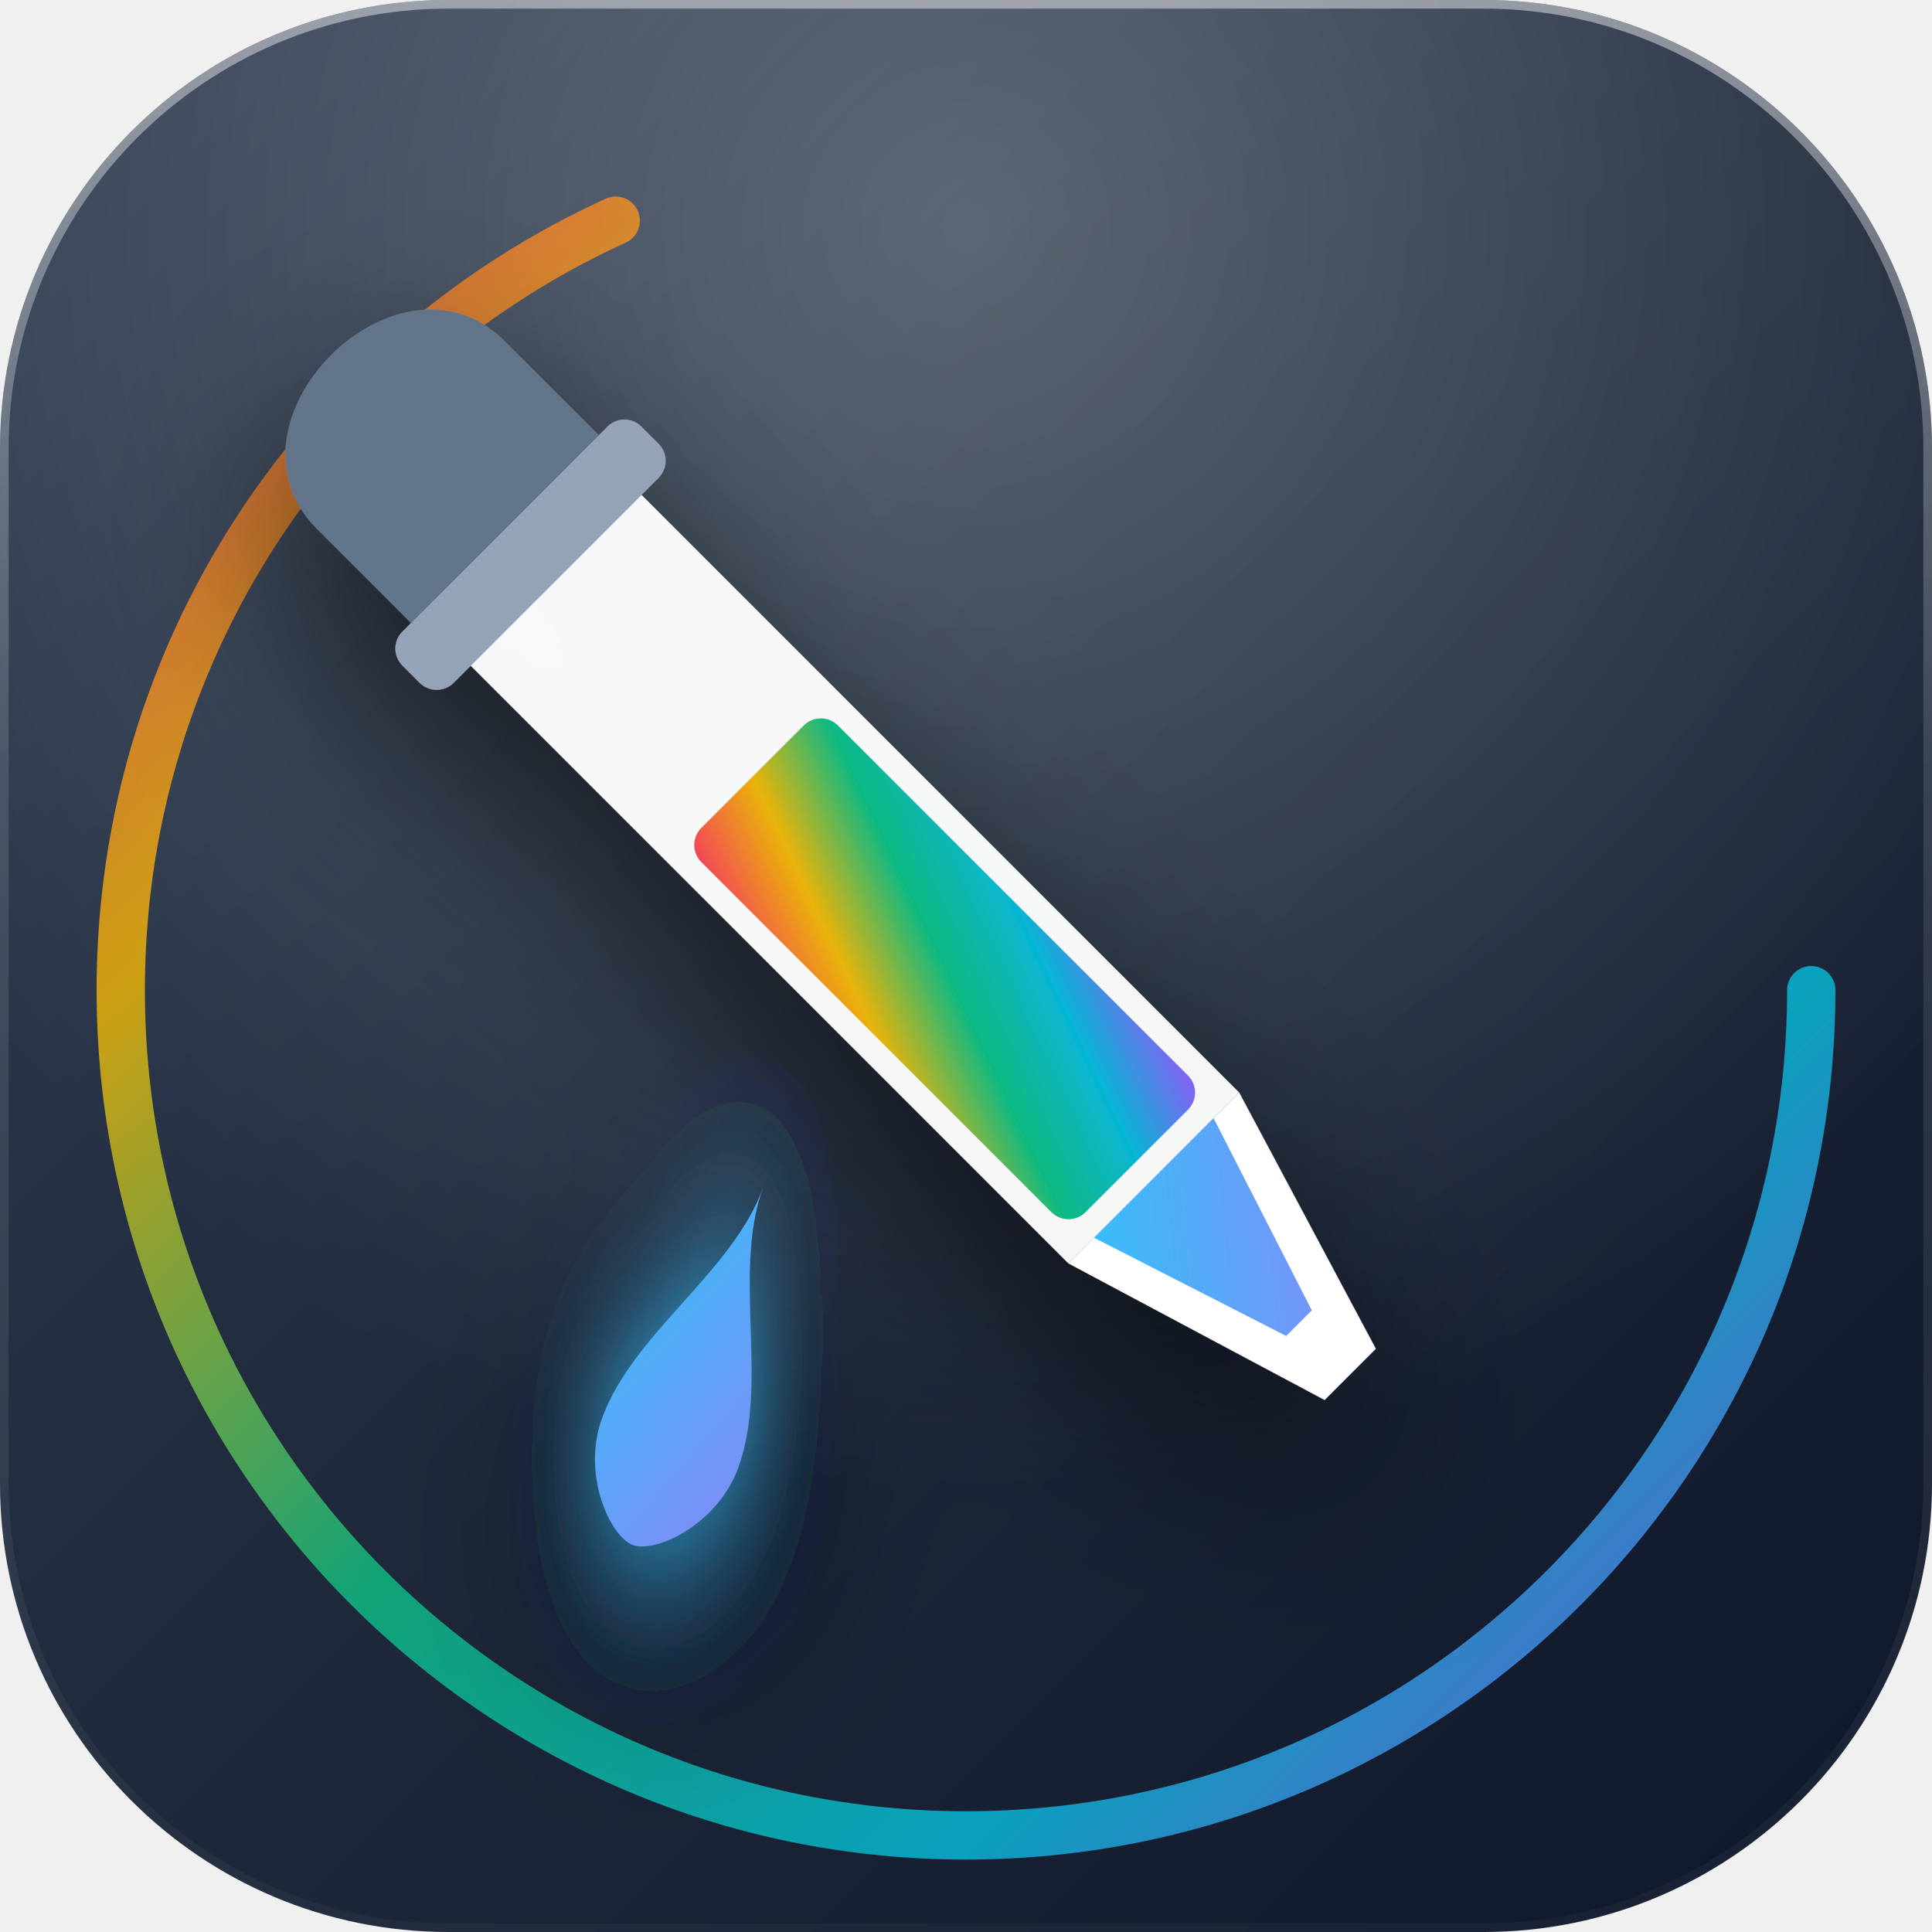
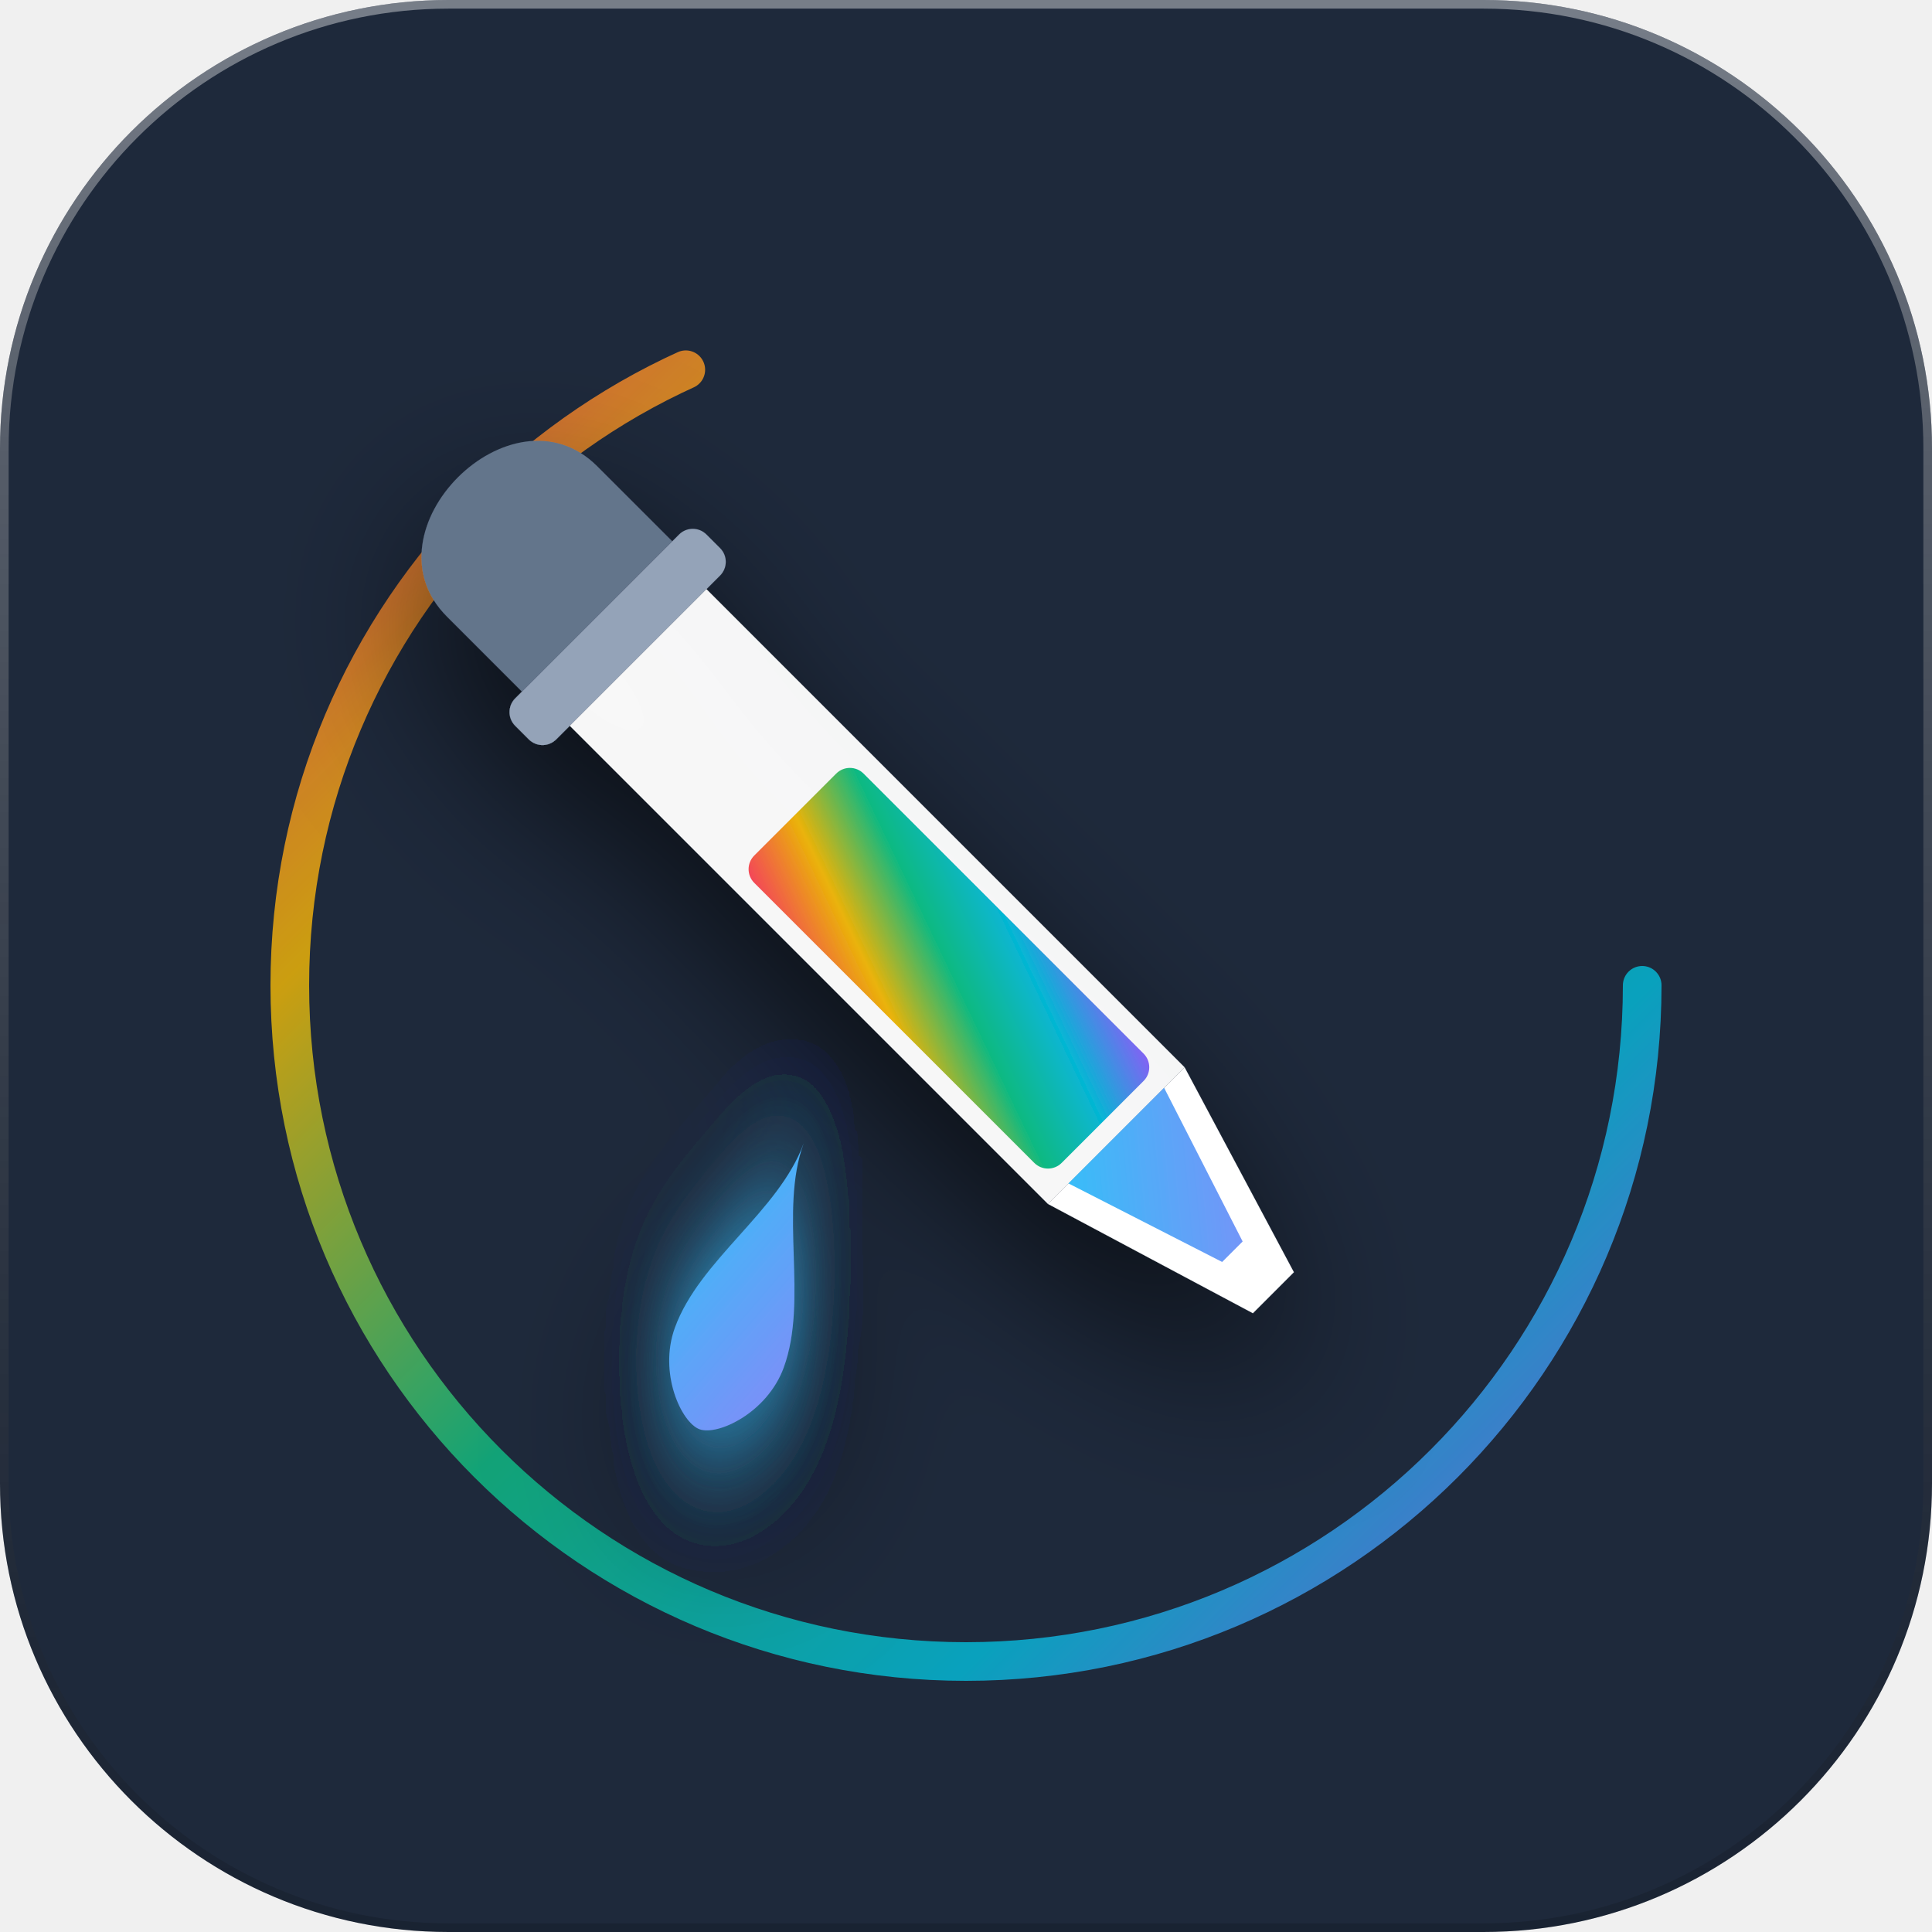
<svg xmlns="http://www.w3.org/2000/svg" width="512" height="512" viewBox="32 32 448 448">
  <defs>
-     <linearGradient id="bg" x1="0%" y1="0%" x2="100%" y2="100%">
-       <stop offset="0%" stop-color="#334155" />
-       <stop offset="50%" stop-color="#1E293B" />
-       <stop offset="100%" stop-color="#0F172A" />
-     </linearGradient>
-     <radialGradient id="topSheen" cx="50%" cy="12%" r="65%">
-       <stop offset="0%" stop-color="#FFFFFF" stop-opacity="0.25" />
-       <stop offset="100%" stop-color="#FFFFFF" stop-opacity="0" />
-     </radialGradient>
-     <linearGradient id="specularRim" x1="0%" y1="0%" x2="0%" y2="100%">
-       <stop offset="0%" stop-color="#FFFFFF" stop-opacity="0.45" />
-       <stop offset="40%" stop-color="#FFFFFF" stop-opacity="0.12" />
-       <stop offset="100%" stop-color="#FFFFFF" stop-opacity="0.03" />
-     </linearGradient>
    <linearGradient id="rainbowRing" x1="0%" y1="0%" x2="100%" y2="100%">
      <stop offset="0%" stop-color="#F43F5E" />
      <stop offset="25%" stop-color="#EAB308" />
      <stop offset="50%" stop-color="#10B981" />
      <stop offset="75%" stop-color="#06B6D4" />
      <stop offset="100%" stop-color="#8B5CF6" />
    </linearGradient>
    <linearGradient id="dropletGrad" x1="0%" y1="0%" x2="100%" y2="100%">
      <stop offset="0%" stop-color="#38BDF8" />
      <stop offset="100%" stop-color="#818CF8" />
    </linearGradient>
    <filter id="shadow" x="-20%" y="-20%" width="140%" height="140%">
      <feDropShadow dx="0" dy="14" stdDeviation="16" flood-color="#000000" flood-opacity="0.65" />
    </filter>
    <filter id="dropGlow" x="-30%" y="-30%" width="160%" height="160%">
      <feDropShadow dx="0" dy="0" stdDeviation="10" flood-color="#38BDF8" flood-opacity="0.8" />
    </filter>
+     <linearGradient id="specularRim" x1="0%" y1="0%" x2="0%" y2="100%">
+       <stop offset="0%" stop-color="#FFFFFF" stop-opacity="0.40" />
+       <stop offset="100%" stop-color="#000000" stop-opacity="0.15" />
+     </linearGradient>
  </defs>
-   <rect x="32" y="32" width="448" height="448" rx="104" fill="url(#bg)" />
-   <rect x="32" y="32" width="448" height="448" rx="104" fill="url(#topSheen)" />
-   <rect x="33" y="33" width="446" height="446" rx="103" fill="none" stroke="url(#specularRim)" stroke-width="2" />
-   <g transform="translate(-102.400 -102.400) scale(1.4)">
+   <rect x="32" y="32" width="448" height="448" rx="104" fill="#1E293B" />
+   <g transform="translate(-30.72 -30.72) scale(1.12)">
    <circle cx="256" cy="260" r="140" fill="none" stroke="url(#rainbowRing)" stroke-width="8" stroke-linecap="round" stroke-dasharray="600 300" opacity="0.85" />
    <g filter="url(#shadow)">
      <g transform="translate(256, 260) rotate(-45) translate(-256, -260)">
        <path d="M 234, 130 C 234, 105 278, 105 278, 130 L 278, 152 L 234, 152 Z" fill="#64748B" />
        <rect x="228" y="152" width="56" height="12" rx="4" fill="#94A3B8" />
        <rect x="236" y="164" width="40" height="140" fill="#FFFFFF" fill-opacity="0.95" />
        <rect x="240" y="210" width="32" height="90" fill="url(#rainbowRing)" rx="4" />
        <polygon points="236,304 276,304 262,350 250,350" fill="#FFFFFF" />
        <polygon points="242,304 270,304 259,338 253,338" fill="url(#dropletGrad)" />
      </g>
      <path d="M 195, 335 C 195, 320 207, 305 207, 290 C 207, 305 219, 320 219, 335 C 219, 345 211, 353 207, 353 C 203, 353 195, 345 195, 335 Z" fill="url(#dropletGrad)" filter="url(#dropGlow)" transform="rotate(20 207 335)" />
    </g>
  </g>
+   <rect x="33" y="33" width="446" height="446" rx="103" fill="none" stroke="url(#specularRim)" stroke-width="2" />
</svg>
